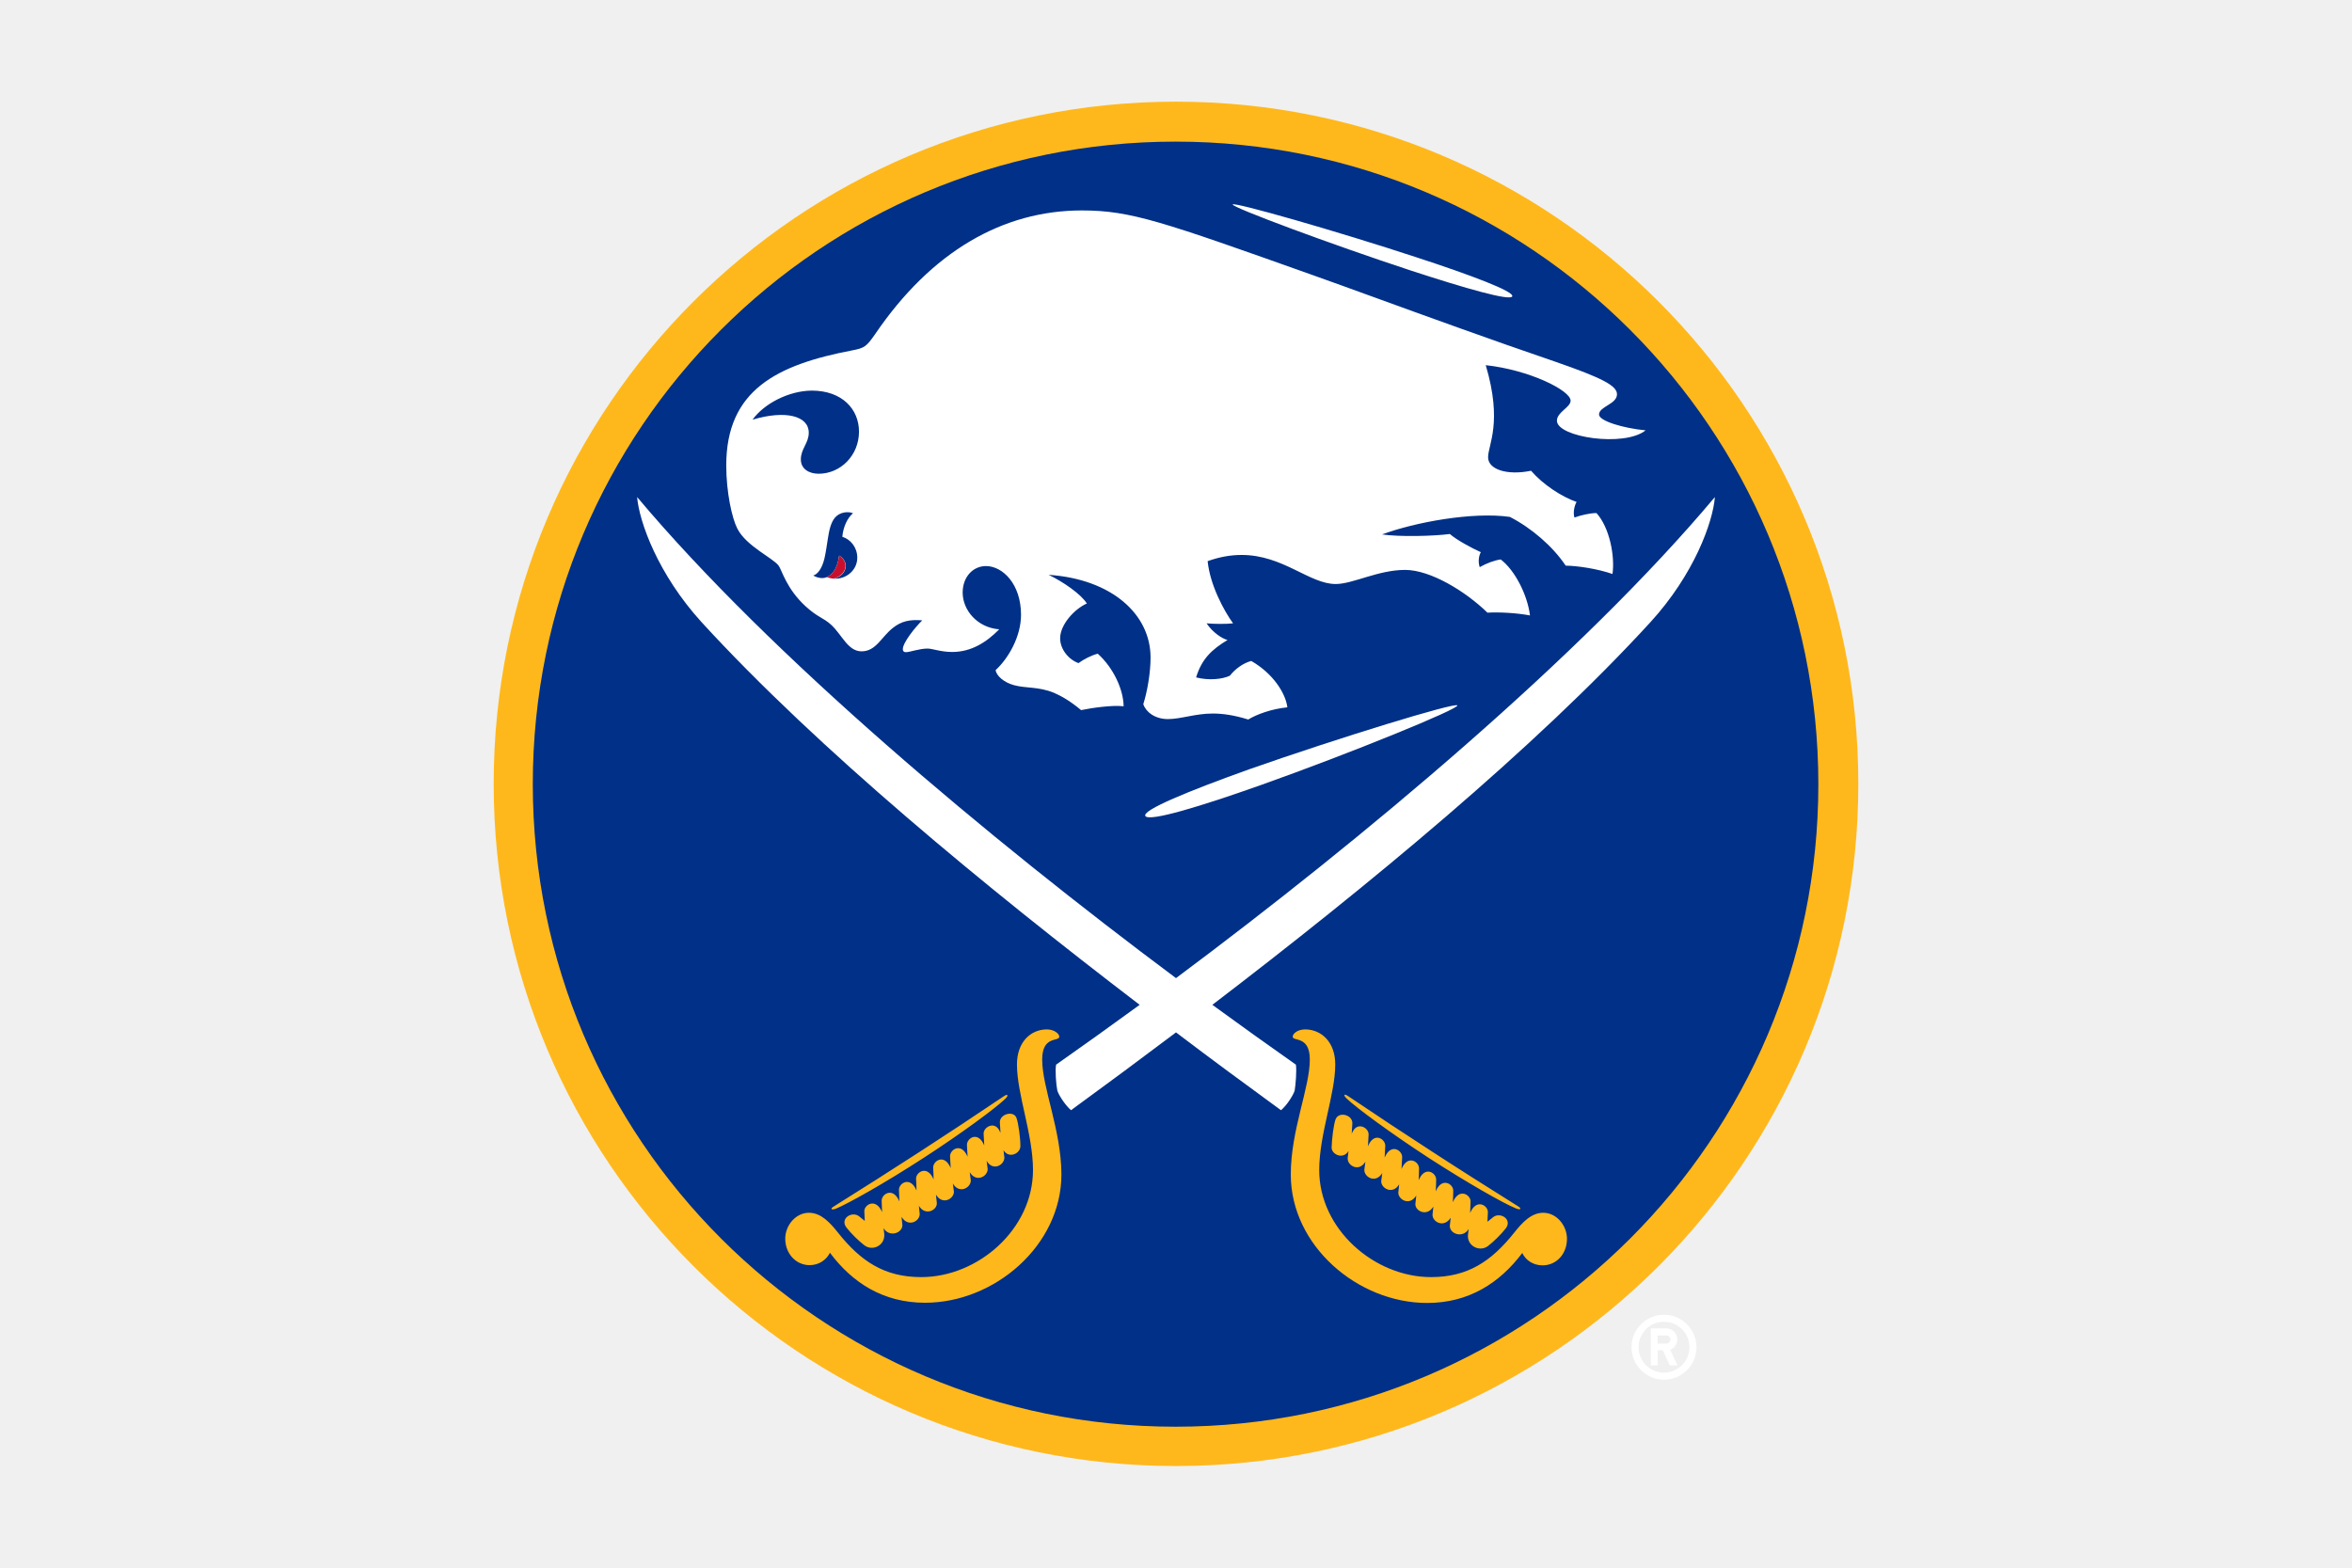
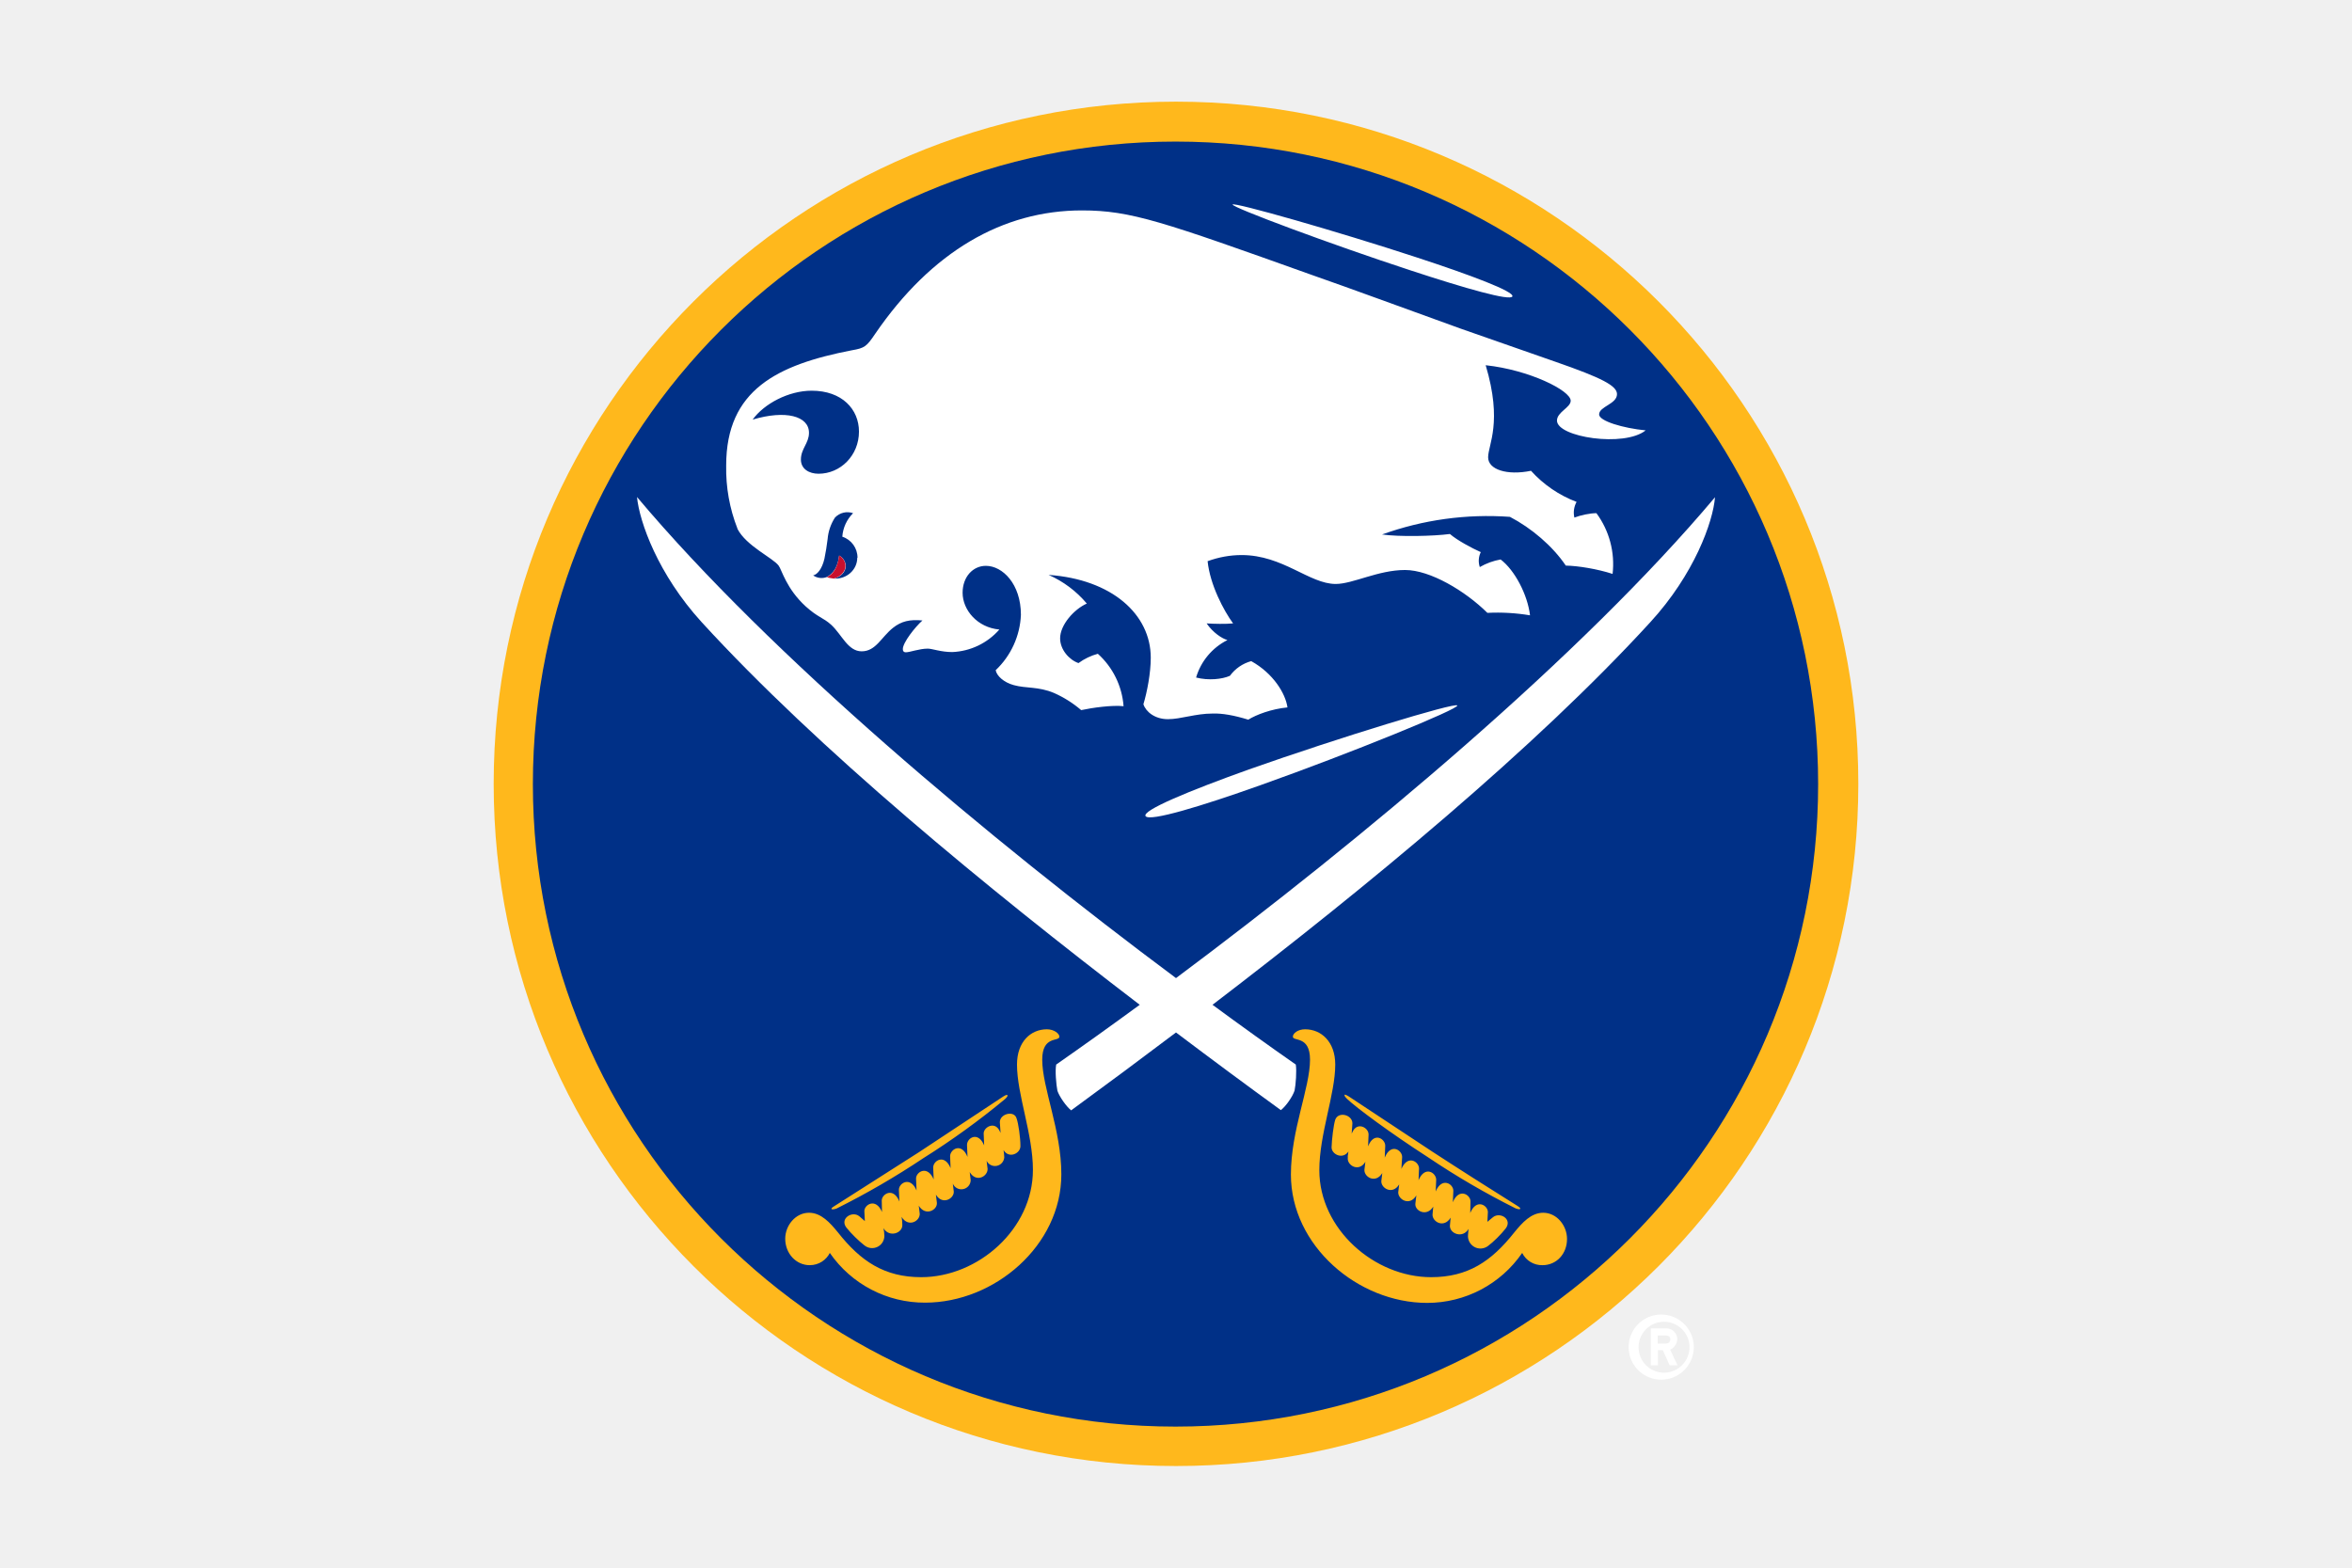
<svg xmlns="http://www.w3.org/2000/svg" viewBox="0 0 960 640">
-   <path fill="#ffb81c" d="M480 598.5c-153.821 0-278.5-124.679-278.5-278.5S326.179 41.5 480 41.5 758.5 166.179 758.5 320 633.821 598.5 480 598.5" />
-   <path fill="#003087" d="M479.826 582.447c-144.922 0-262.359-117.438-262.359-262.359S334.904 57.816 479.826 57.816s262.359 117.438 262.359 262.359-117.438 262.272-262.359 262.272" />
-   <path fill="#fff" d="M578.33 105.105c21.9 7.155 39.786 13.873 38.913 15.88-.785 2.006-19.282-3.316-41.182-10.47-32.893-10.819-73.376-25.913-72.94-27.047s42.316 10.818 75.209 21.637m16.49 182.875c.96 1.309-43.625 19.544-80.269 32.544-24.343 8.638-45.283 15.007-47.028 12.651s17.974-10.382 42.316-19.107c36.732-12.913 84.021-27.397 84.981-26.088m-293.856-72.155c-2.181-4.188-4.537-14.833-4.537-25.826 0-30.799 20.766-41.094 51.303-46.94 5.148-.96 5.933-1.571 9.51-6.718 22.947-33.679 52.088-50.43 84.37-50.43 19.98 0 32.98 4.624 94.055 26.349 16.49 5.846 36.209 13.174 60.638 21.899 11.692 4.188 24.517 8.725 38.565 13.524 19.107 6.631 25.127 9.772 25.127 13.262 0 4.101-7.329 4.973-7.329 8.289 0 2.617 9.86 5.584 19.021 6.456-8.725 6.98-36.209 2.792-36.209-3.926 0-3.577 5.584-5.41 5.584-8.202 0-4.188-16.926-12.563-34.638-14.483 6.98 23.47.96 32.457.96 37.605 0 4.973 7.765 7.503 17.537 5.496 4.886 5.671 12.564 10.645 18.584 12.739-.959 1.57-1.483 4.537-.872 6.369 2.53-.96 6.369-1.832 8.986-1.832 5.323 5.845 7.591 17.537 6.544 24.866-6.107-2.094-13.96-3.316-19.107-3.403-5.323-7.94-13.96-15.356-22.773-19.893-15.181-2.181-38.826 2.181-52.175 7.155 7.068 1.047 21.027.698 27.658-.175 3.054 2.618 8.987 5.758 12.652 7.416-1.047 1.832-1.047 4.537-.437 6.108 2.705-1.571 6.021-2.792 8.551-3.141 5.758 4.362 10.906 14.396 11.953 22.859-5.584-1.047-12.564-1.396-17.363-1.134-9.161-8.9-23.383-17.45-33.591-17.45-11.08 0-21.289 5.758-28.356 5.758-10.731 0-21.463-11.866-38.39-11.866-4.711 0-9.248.873-13.872 2.531.96 9.684 6.631 20.242 10.383 25.389-3.054.349-7.853.262-10.819 0 2.617 3.839 6.282 6.195 8.55 6.806-6.544 3.926-10.557 7.852-12.826 15.268 5.148 1.309 10.645.786 13.786-.698 2.094-2.704 5.409-5.147 8.725-6.02 8.986 5.148 14.047 13.262 14.745 18.933-6.457.611-12.739 2.967-15.967 4.973-5.933-1.832-10.557-2.442-14.483-2.442-7.155 0-13 2.268-18.323 2.268-5.409 0-9.073-3.054-10.033-6.107 1.57-4.886 2.966-12.652 2.966-19.021 0-17.624-15.792-32.02-41.618-33.765 6.021 2.879 13.175 7.852 15.618 11.691-5.235 2.356-10.906 8.725-10.906 14.222 0 4.624 3.664 8.812 7.503 10.121 2.094-1.571 5.41-3.229 7.853-3.839 6.543 5.933 10.47 14.745 10.557 21.463-4.712-.523-12.739.611-17.363 1.571-4.275-3.578-7.852-5.672-11.08-7.068-6.37-2.617-11.43-1.745-16.403-3.141-4.101-1.134-7.068-3.839-7.417-6.107 5.148-4.712 10.383-13.611 10.383-22.598 0-12.564-7.503-19.893-14.309-19.893-5.322 0-9.51 4.45-9.51 10.819 0 7.155 5.933 14.309 14.92 15.007-5.323 5.41-11.517 9.249-19.195 9.249-4.624 0-8.114-1.396-10.034-1.396-3.403 0-7.242 1.483-8.899 1.483-.786 0-1.222-.436-1.222-1.222 0-2.704 5.061-8.986 7.94-11.778-5.061-.436-8.551.349-11.953 3.054-4.799 3.751-6.893 9.597-12.826 9.597-5.584 0-7.94-6.718-12.389-10.819-3.229-2.966-5.41-2.966-10.383-7.503-7.94-7.242-9.772-14.92-11.081-16.665-2.443-3.228-13.174-7.94-16.839-15.094m48.947 11.866c0-4.188-2.705-7.504-6.107-8.551.349-4.1 2.181-7.852 4.362-9.597-1.919-.873-5.409-.524-7.329 1.745-1.745 2.007-2.443 5.322-2.966 8.812-.437 2.705-.786 5.497-1.396 8.027-1.047 4.275-2.967 6.456-4.537 6.805 1.396.873 3.664 1.484 5.496.698 3.054-1.396 4.537-4.624 5.061-8.812 1.396.698 2.705 2.356 2.705 4.188 0 2.53-2.007 4.537-4.799 5.235 5.235.262 9.51-3.664 9.51-8.55m-42.752-56.363c13.436-4.014 22.947-1.571 22.947 5.322 0 4.275-3.229 6.544-3.229 10.906 0 3.926 3.403 5.846 7.242 5.846 8.987 0 16.49-7.504 16.49-17.188 0-9.162-6.893-16.752-19.282-16.752-9.423.087-19.457 5.322-24.168 11.866" />
-   <path fill="#ffb81c" d="M629.895 495.11c-4.974 0-8.638 4.101-11.779 8.027-9.423 11.866-19.108 18.235-34.027 18.235-23.121 0-45.632-19.544-45.632-43.712 0-14.658 6.544-30.886 6.544-43.101 0-9.336-5.846-14.309-12.302-14.309-2.967 0-5.061 1.658-5.061 2.966 0 2.094 6.98-.61 6.98 9.336 0 11.604-7.765 28.792-7.765 46.94 0 29.054 27.309 52.437 55.665 52.437 16.927 0 29.578-8.114 38.826-20.416 1.309 2.879 4.363 5.06 8.289 5.06 5.671 0 9.946-4.711 9.946-10.819 0-5.409-4.188-10.644-9.684-10.644M549.8 448.606c3.751 3.577 17.537 13.785 33.329 24.081 15.792 10.208 30.712 18.671 35.51 20.591 1.047.436 1.745.523 1.833.261.174-.261.087-.523-1.222-1.308-10.993-6.893-23.034-14.484-34.551-21.987a2132 2132 0 0 1-34.201-22.598c-1.31-.872-1.571-.872-1.745-.61-.088.261.174.785 1.047 1.57Zm.61 21.289c-.087.436-.087.96-.174 1.483s-.087.96-.175 1.483c-.087 3.054 4.625 5.759 7.242 1.396-.174 1.135-.262 2.182-.436 3.316-.087 2.966 4.624 5.758 7.329 1.309-.175 1.134-.262 2.181-.436 3.315-.088 2.967 4.711 5.671 7.329 1.309-.088 1.134-.262 2.181-.35 3.315-.087 2.967 4.712 5.671 7.329 1.222-.087 1.134-.261 2.181-.349 3.315-.349 2.967 4.712 5.584 7.329 1.222l-.349 3.315c-.087 2.967 4.712 5.584 7.417 1.222l-.349 3.315c-.088 3.316 5.322 5.235 7.678 1.309-.088.872-.175 1.396-.262 2.268-.524 4.625 4.711 7.242 8.114 4.712 2.268-1.745 5.322-4.712 7.242-7.155 2.966-3.751-2.269-6.98-5.148-4.624-.785.611-1.483 1.222-2.269 1.832.088-1.308.088-2.617.175-3.926.087-2.704-4.712-5.758-7.242.349.087-1.57.088-3.141.175-4.711.087-2.705-4.712-5.759-7.242.349.087-1.571.175-3.141.175-4.712.087-2.792-4.712-5.758-7.155.262.087-1.57.175-3.141.175-4.799.087-2.792-4.625-5.845-7.155.262.087-1.57.175-3.141.175-4.799.087-2.792-4.625-5.845-7.155.175.087-1.571.175-3.228.262-4.799.087-2.792-4.624-5.933-7.154.175.087-1.571.174-3.229.261-4.799.088-2.792-4.624-5.933-7.067.174.087-1.57.175-3.228.262-4.798.087-2.705-4.188-5.148-6.282-1.571-.175.349-.436.698-.61 1.222.086-1.396.174-2.88.261-4.276.087-3.49-5.67-4.973-6.893-1.483-.785 2.269-1.483 8.027-1.57 11.343-.088 2.879 4.711 5.147 6.892 1.483m-125.028-37.343c0-9.946 6.98-7.154 6.98-9.336 0-1.221-2.094-2.966-5.06-2.966-6.457 0-12.215 4.973-12.215 14.309 0 12.215 6.543 28.443 6.543 43.101 0 24.168-22.423 43.712-45.631 43.712-15.007 0-24.692-6.456-34.027-18.235-3.141-3.926-6.806-8.027-11.779-8.027-5.497 0-9.685 5.235-9.685 10.557 0 6.108 4.363 10.819 9.947 10.819 3.839 0 6.892-2.181 8.288-5.06 9.249 12.389 21.9 20.416 38.826 20.416 28.356 0 55.665-23.383 55.665-52.437-.087-18.061-7.852-35.336-7.852-46.853m-84.021 60.813c4.799-2.007 19.805-10.383 35.51-20.591 15.793-10.208 29.491-20.416 33.33-24.081.872-.785 1.134-1.396.959-1.57-.174-.262-.436-.262-1.745.611a2132 2132 0 0 1-34.201 22.597c-11.605 7.504-23.645 15.182-34.551 21.987-1.309.785-1.396 1.047-1.222 1.309.262.174.873.174 1.92-.262m66.746-35.162c.087 1.396.174 2.88.261 4.276l-.61-1.222c-2.094-3.577-6.37-1.047-6.282 1.571.087 1.57.174 3.228.261 4.798-2.53-6.107-7.154-2.966-7.067-.174.088 1.57.175 3.228.262 4.799-2.53-6.108-7.242-2.967-7.154-.175.087 1.571.174 3.228.261 4.799-2.53-6.108-7.241-2.967-7.154-.175.087 1.571.174 3.141.174 4.799-2.53-6.107-7.241-2.966-7.154-.262.087 1.571.174 3.141.174 4.799-2.443-6.02-7.241-3.054-7.154-.262.087 1.571.087 3.141.174 4.712-2.53-6.108-7.241-3.054-7.241-.349.087 1.57.087 3.141.174 4.711-2.53-6.02-7.329-3.054-7.241-.349.087 1.309.087 2.618.174 3.926-.785-.61-1.483-1.221-2.268-1.832-2.88-2.356-8.115.873-5.148 4.624 1.919 2.443 4.973 5.41 7.242 7.155 3.402 2.617 8.637 0 8.114-4.712-.088-.872-.175-1.396-.262-2.268 2.356 3.926 7.765 2.007 7.678-1.309-.087-1.134-.262-2.181-.349-3.315 2.705 4.449 7.503 1.832 7.416-1.222l-.349-3.315c2.618 4.449 7.678 1.745 7.329-1.222-.087-1.134-.262-2.181-.349-3.315 2.618 4.45 7.416 1.745 7.329-1.222l-.436-3.315c2.617 4.45 7.416 1.745 7.329-1.309-.175-1.134-.262-2.181-.437-3.315 2.705 4.449 7.417 1.657 7.329-1.309-.174-1.134-.261-2.181-.436-3.316 2.618 4.45 7.329 1.658 7.242-1.396l-.175-1.483c-.087-.523-.087-.96-.174-1.483 2.181 3.664 6.98 1.396 6.893-1.745 0-3.316-.786-9.161-1.571-11.343-1.047-3.228-6.893-1.744-6.805 1.745" />
-   <path fill="#c8102e" d="M340.314 236.239c2.705-.785 4.799-2.792 4.799-5.235 0-1.832-1.309-3.49-2.618-4.188-.523 4.188-2.007 7.417-5.06 8.813.523.174 1.657.523 2.879.61" />
-   <path fill="#fff" d="M480 399.31c-76.518-57.061-165.512-131.572-219.956-196.398.873 10.208 8.551 31.584 26.35 51.128 47.202 51.565 115.954 108.189 178.774 156.177-11.866 8.637-23.296 16.839-34.115 24.429-.436 2.443 0 8.115.524 10.645.872 2.443 3.664 6.369 5.584 7.94A3282 3282 0 0 0 480 421.472c14.833 11.255 29.316 21.899 42.84 31.759 2.006-1.571 4.711-5.497 5.584-7.94.436-2.53.872-8.114.523-10.645-10.819-7.59-22.249-15.792-34.114-24.429 62.819-47.988 131.572-104.612 178.774-156.177 17.886-19.544 25.564-40.92 26.349-51.128C645.512 267.826 556.518 342.249 480 399.31m199.19 137.418c-7.329 0-13.262 5.933-13.262 13.262s5.933 13.262 13.262 13.262 13.262-5.933 13.262-13.262c-.087-7.329-5.933-13.262-13.262-13.262m0 23.645c-5.758 0-10.382-4.624-10.382-10.383s4.624-10.383 10.382-10.383 10.383 4.625 10.383 10.383c0 5.671-4.624 10.383-10.383 10.383m5.41-13.524c0-2.53-2.007-4.537-4.45-4.537h-6.369v15.094h2.879v-6.194h2.007l2.879 6.194h3.141l-2.966-6.369c1.657-.611 2.879-2.268 2.879-4.188m-4.45 1.658h-3.577v-3.316h3.577c.873 0 1.658.698 1.658 1.658-.087.96-.785 1.658-1.658 1.658" />
+   <path fill="#ffb81c" d="M480 598.5a278.5 278.5 0 1 1 0-557 278.5 278.5 0 0 1 0 557" />
+   <path fill="#003087" d="M479.8 582.4a262.3 262.3 0 1 1 0-524.6 262.3 262.3 0 0 1 0 524.6" />
+   <path fill="#fff" d="M578.3 105.1c22 7.2 39.8 13.9 39 15.9s-19.3-3.3-41.2-10.5c-33-10.8-73.4-25.9-73-27s42.3 10.8 75.2 21.6M594.8 288c1 1.3-43.6 19.5-80.2 32.5-24.4 8.7-45.3 15-47 12.7s17.9-10.4 42.2-19.1c36.8-13 84-27.4 85-26.1M301 215.8a67 67 0 0 1-4.6-25.8c0-30.8 20.8-41.1 51.3-47 5.2-.9 6-1.5 9.5-6.7 23-33.6 52.1-50.4 84.4-50.4 20 0 33 4.6 94 26.4 16.6 5.8 36.3 13.1 60.7 21.9l38.6 13.5c19 6.6 25.1 9.8 25.1 13.2 0 4.1-7.3 5-7.3 8.3 0 2.7 9.8 5.6 19 6.5-8.7 7-36.2 2.8-36.2-4 0-3.5 5.6-5.3 5.6-8.1 0-4.2-17-12.6-34.7-14.5 7 23.4 1 32.4 1 37.6 0 5 7.7 7.5 17.5 5.5a48 48 0 0 0 18.6 12.7 9 9 0 0 0-.9 6.4c2.6-1 6.4-1.8 9-1.8a35 35 0 0 1 6.6 24.8c-6.1-2-14-3.3-19.1-3.4-5.4-8-14-15.3-22.8-19.9a127 127 0 0 0-52.2 7.2c7 1 21 .7 27.7-.2 3 2.6 9 5.8 12.6 7.4a8 8 0 0 0-.4 6.1 26 26 0 0 1 8.5-3.1c5.8 4.4 11 14.4 12 22.8a81 81 0 0 0-17.4-1c-9.1-9-23.4-17.5-33.6-17.5-11 0-21.3 5.7-28.3 5.7-10.8 0-21.5-11.8-38.4-11.8q-7 0-13.9 2.5c1 9.7 6.6 20.2 10.4 25.4-3 .3-7.9.2-10.8 0 2.6 3.8 6.3 6.2 8.5 6.8a25 25 0 0 0-12.8 15.3c5.1 1.3 10.6.7 13.8-.7a16 16 0 0 1 8.7-6c9 5 14 13.2 14.8 18.9-6.5.6-12.8 3-16 5q-8.8-2.7-14.5-2.5c-7.1 0-13 2.3-18.3 2.3s-9-3-10-6.1c1.5-5 3-12.7 3-19 0-17.7-15.9-32-41.7-33.8a43 43 0 0 1 15.6 11.7c-5.2 2.3-10.9 8.7-10.9 14.2 0 4.6 3.7 8.8 7.5 10.1a24 24 0 0 1 7.9-3.8 32 32 0 0 1 10.5 21.4c-4.7-.5-12.7.6-17.3 1.6a45 45 0 0 0-11.1-7c-6.4-2.7-11.4-1.8-16.4-3.2-4.1-1.1-7-3.8-7.4-6.1a33 33 0 0 0 10.3-22.6c0-12.6-7.5-20-14.3-20-5.3 0-9.5 4.5-9.5 11 0 7 6 14.2 15 15a27 27 0 0 1-19.2 9.2c-4.7 0-8.2-1.4-10-1.4-3.5 0-7.3 1.5-9 1.5q-1.2 0-1.2-1.3c0-2.7 5-9 8-11.7-5.1-.5-8.6.3-12 3-4.8 3.8-7 9.6-12.8 9.6-5.6 0-8-6.7-12.4-10.8-3.3-3-5.4-3-10.4-7.5-8-7.3-9.8-15-11.1-16.7-2.4-3.2-13.2-8-16.8-15m49 11.8a9 9 0 0 0-6.2-8.6 15 15 0 0 1 4.4-9.6 7 7 0 0 0-7.4 1.8 19 19 0 0 0-3 8.8q-.5 4.1-1.3 8c-1 4.3-3 6.5-4.6 6.8a6 6 0 0 0 5.5.7q4.4-2.3 5.1-8.8a5 5 0 0 1 2.7 4.2c0 2.5-2 4.5-4.8 5.2 5.2.3 9.5-3.6 9.5-8.5m-42.7-56.4c13.4-4 23-1.5 23 5.4 0 4.2-3.3 6.5-3.3 10.9 0 3.9 3.4 5.8 7.2 5.8 9 0 16.5-7.5 16.5-17.2 0-9.1-6.9-16.7-19.3-16.7-9.4 0-19.4 5.3-24.1 11.8" />
+   <path fill="#ffb81c" d="M629.9 495.1c-5 0-8.6 4.1-11.8 8-9.4 11.9-19 18.3-34 18.3-23.1 0-45.6-19.6-45.6-43.7 0-14.7 6.5-31 6.5-43.1 0-9.4-5.8-14.4-12.3-14.4-3 0-5 1.7-5 3 0 2.1 7-.6 7 9.4 0 11.6-7.8 28.7-7.8 46.9 0 29 27.3 52.4 55.6 52.4a47 47 0 0 0 38.8-20.4 9 9 0 0 0 8.3 5c5.7 0 10-4.6 10-10.7 0-5.5-4.2-10.7-9.7-10.7m-80.1-46.5c3.8 3.6 17.5 13.8 33.3 24a319 319 0 0 0 35.5 20.7q1.6.6 1.9.2c.1-.2 0-.5-1.3-1.3-11-6.9-23-14.5-34.5-22l-34.2-22.6q-1.7-1-1.7-.6-.2.4 1 1.6m.6 21.3-.2 1.5c-.2.8 0 1-.1 1.5-.1 3 4.6 5.7 7.2 1.4l-.4 3.3c-.1 3 4.6 5.7 7.3 1.3l-.4 3.3c-.1 3 4.7 5.7 7.3 1.3l-.4 3.3c0 3 4.8 5.7 7.4 1.2l-.4 3.4c-.3 3 4.7 5.5 7.3 1.2l-.3 3.3c0 3 4.7 5.6 7.4 1.2l-.3 3.3c-.1 3.3 5.3 5.3 7.6 1.3l-.2 2.3a5.1 5.1 0 0 0 8.1 4.7c2.3-1.7 5.3-4.7 7.2-7.1 3-3.8-2.2-7-5.1-4.7l-2.3 1.9.2-4c0-2.7-4.7-5.7-7.2.4l.1-4.7c.1-2.7-4.7-5.8-7.2.3l.2-4.7c0-2.8-4.7-5.7-7.2.3l.2-4.8c0-2.8-4.6-5.9-7.2.2l.2-4.8c0-2.7-4.6-5.8-7.2.2l.3-4.8c.1-2.8-4.6-6-7.1.2l.2-4.8c.1-2.8-4.6-6-7 .2l.2-4.8c.1-2.7-4.2-5.2-6.3-1.6l-.6 1.2.3-4.2c0-3.5-5.7-5-7-1.5-.7 2.2-1.4 8-1.5 11.3 0 2.9 4.7 5.2 7 1.5m-125.1-37.3c0-10 7-7.2 7-9.4 0-1.2-2.1-3-5.1-3-6.5 0-12.2 5-12.2 14.4 0 12.2 6.5 28.4 6.5 43 0 24.2-22.4 43.8-45.6 43.8-15 0-24.7-6.5-34-18.3-3.2-3.9-6.8-8-11.8-8-5.5 0-9.7 5.2-9.7 10.6 0 6 4.4 10.8 10 10.8 3.8 0 6.8-2.2 8.2-5a47 47 0 0 0 38.9 20.3c28.3 0 55.6-23.3 55.6-52.4 0-18-7.8-35.3-7.8-46.8m-84 60.8a325 325 0 0 0 35.5-20.6 312 312 0 0 0 33.3-24.1q1.3-1.2 1-1.6c-.2-.2-.5-.2-1.8.6l-34.2 22.6-34.5 22c-1.3.8-1.4 1-1.3 1.3q.5.3 2-.2m66.7-35.2.3 4.3-.6-1.2c-2.1-3.6-6.4-1-6.3 1.5l.2 4.8c-2.5-6-7.1-3-7-.1l.2 4.8c-2.5-6.2-7.2-3-7.1-.2l.2 4.8c-2.5-6.1-7.2-3-7.1-.2l.2 4.8c-2.6-6.1-7.3-3-7.2-.3l.2 4.8c-2.5-6-7.3-3-7.2-.2l.2 4.7c-2.5-6.1-7.2-3-7.2-.4l.1 4.7c-2.5-6-7.3-3-7.2-.3l.2 4-2.3-2c-2.9-2.3-8.1 1-5.2 4.7 2 2.5 5 5.4 7.3 7.2a5 5 0 0 0 8.1-4.7c0-1-.2-1.4-.3-2.3 2.4 4 7.8 2 7.7-1.3q0-1.7-.3-3.3c2.7 4.4 7.5 1.8 7.4-1.3l-.4-3.3c2.7 4.5 7.7 1.8 7.4-1.2l-.4-3.3c2.6 4.4 7.4 1.7 7.3-1.2l-.4-3.3a3.8 3.8 0 0 0 7.3-1.4l-.4-3.3c2.7 4.5 7.4 1.7 7.3-1.3l-.4-3.3a3.8 3.8 0 0 0 7.2-1.4l-.1-1.5-.2-1.5c2.2 3.7 7 1.4 6.9-1.7 0-3.3-.8-9.2-1.6-11.3-1-3.3-6.9-1.8-6.8 1.7" />
+   <path fill="#c8102e" d="M340.3 236.2c2.7-.7 4.8-2.8 4.8-5.2a5 5 0 0 0-2.6-4.2c-.5 4.2-2 7.4-5 8.8q.9.4 2.8.6" />
+   <path fill="#fff" d="M480 399.3c-76.5-57-165.5-131.6-220-196.4 1 10.2 8.6 31.6 26.4 51.1 47.2 51.6 116 108.2 178.8 156.2q-17.9 13.1-34.1 24.4c-.5 2.5 0 8.2.5 10.7.8 2.4 3.6 6.4 5.6 8a3282 3282 0 0 0 42.8-31.8q22.4 16.9 42.8 31.7c2-1.5 4.8-5.5 5.6-8 .5-2.4.9-8 .5-10.6q-16.2-11.3-34-24.4c62.8-48 131.5-104.6 178.7-156.2 17.9-19.5 25.6-40.9 26.4-51-54.5 64.8-143.5 139.2-220 196.3m199.2 137.4a13.3 13.3 0 1 0 0 26.5 13.3 13.3 0 0 0 0-26.5m0 23.7a10.4 10.4 0 1 1 10.4-10.4c0 5.7-4.7 10.4-10.4 10.4m5.4-13.6c0-2.5-2-4.5-4.4-4.5h-6.4v15.1h2.9v-6.2h2l2.8 6.2h3.2l-3-6.4a5 5 0 0 0 2.9-4.2m-4.5 1.7h-3.5v-3.3h3.5q1.6.1 1.7 1.6-.2 1.6-1.7 1.7" />
</svg>
